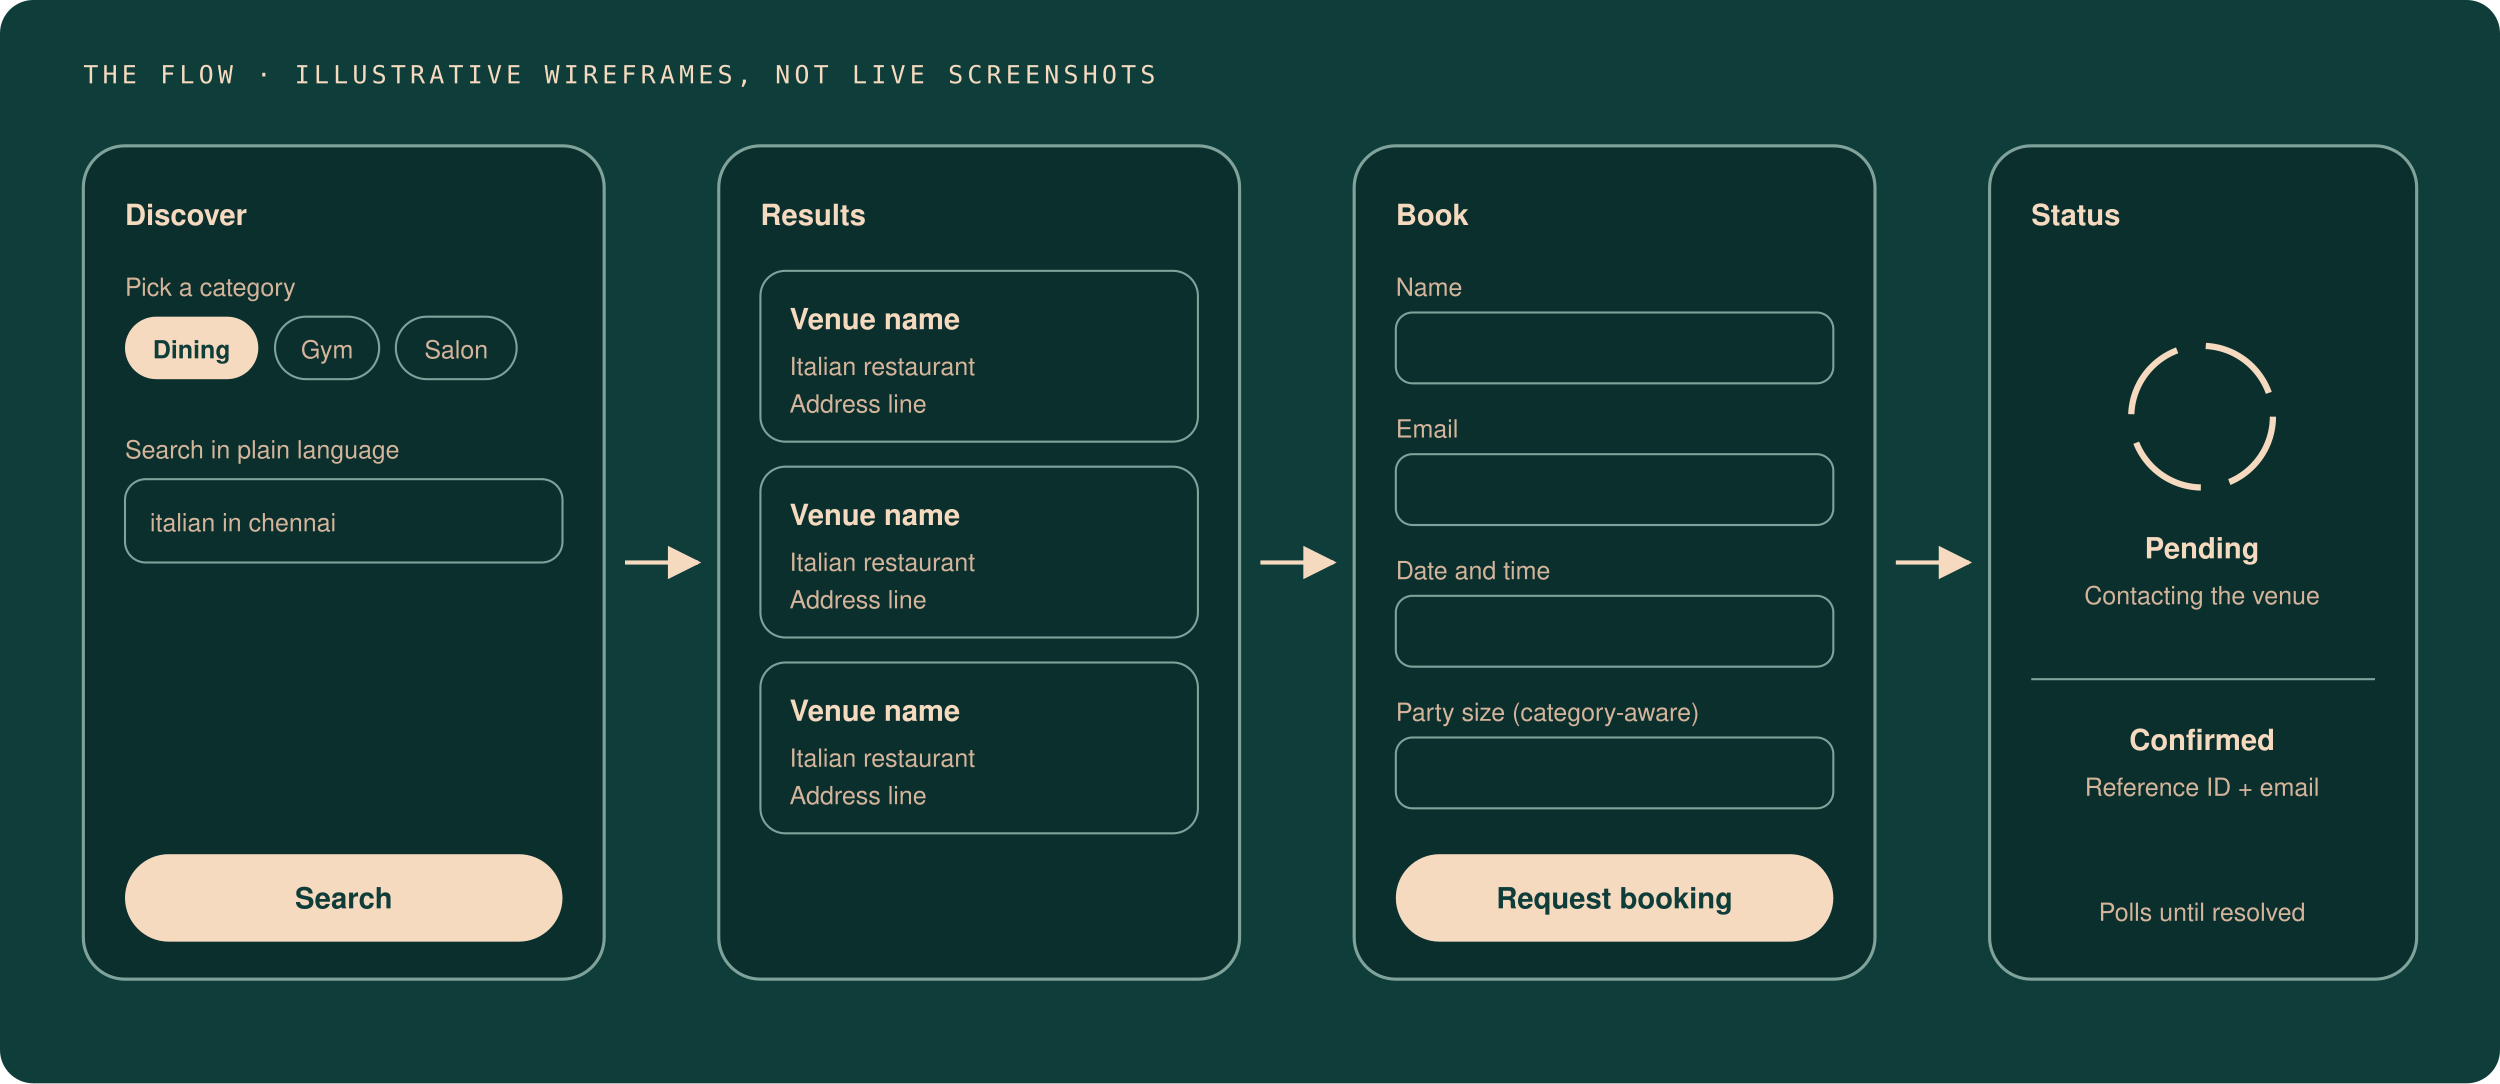
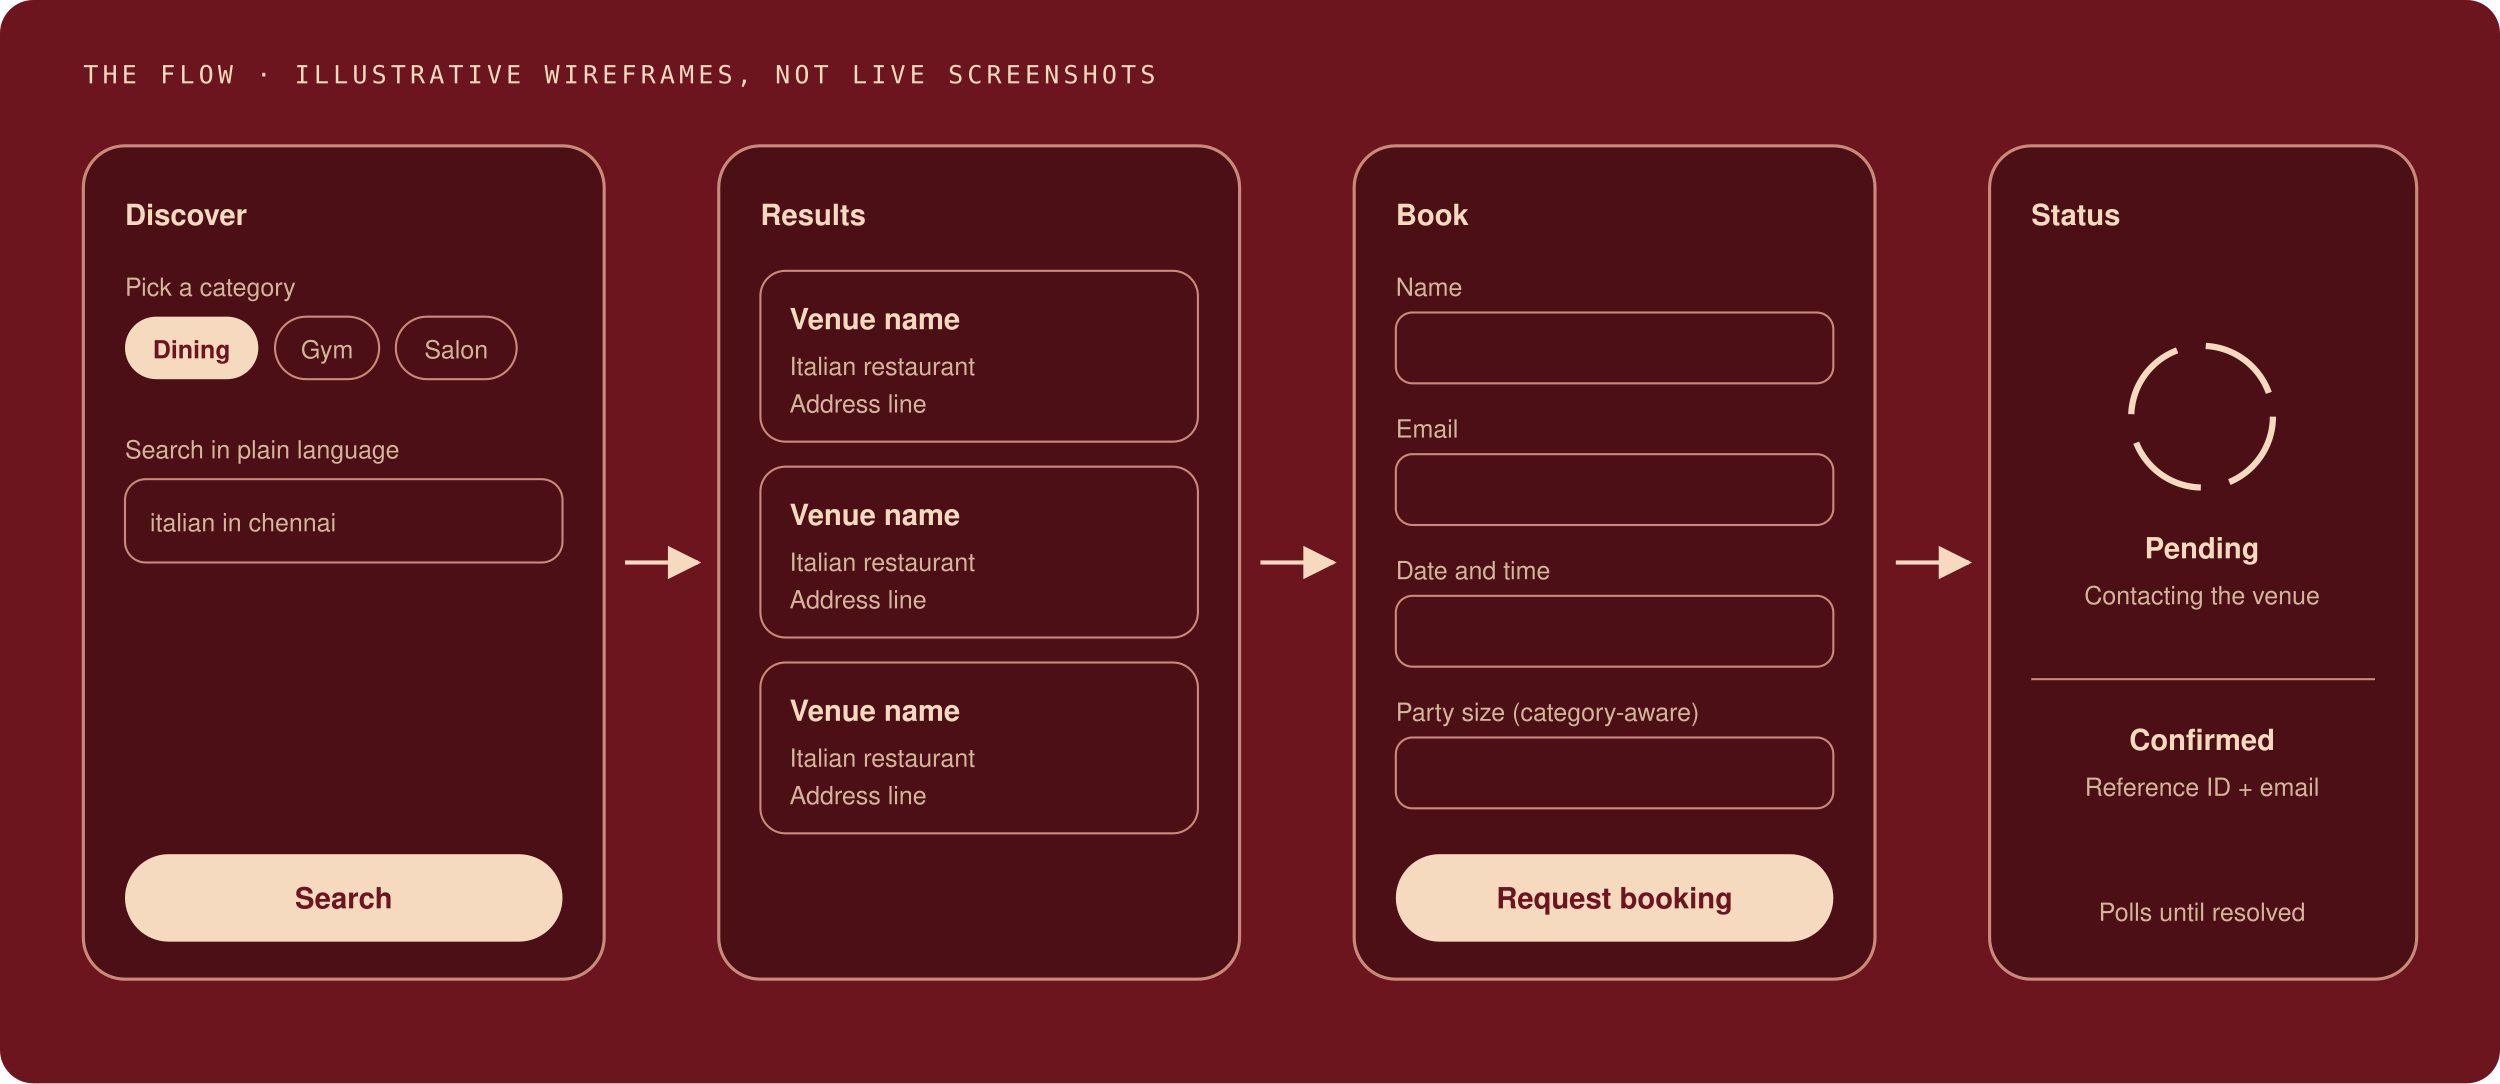
<svg xmlns="http://www.w3.org/2000/svg" viewBox="0 0 1200 520" width="1200" height="520" role="img" aria-label="Illustrative wireframes of the four screens">
  <defs>
    <marker id="a" viewBox="0 0 10 10" refX="9" refY="5" markerWidth="8" markerHeight="8" orient="auto">
      <path d="M0 0L10 5L0 10z" fill="#F5DABF" />
    </marker>
    <style>
      .f{font-family:'Segoe UI',Helvetica,Arial,sans-serif}
      .t{fill:#F5DABF;font-size:14px;font-weight:600}
      .s{fill:#d4b49b;font-size:12px}
      .n{font-family:'SF Mono',Menlo,Consolas,monospace;fill:#F5DABF;font-size:12px;letter-spacing:2px}
-       .ph{fill:#0b2f2d;stroke:#7fa39a;stroke-width:1.5}
-       .in{fill:#0b2f2d;stroke:#7fa39a}
-       .card{fill:#0b2f2d;stroke:#7fa39a}
+       .ph{fill:#4d0f16;stroke:#c98a7a;stroke-width:1.5}
+       .in{fill:#4d0f16;stroke:#c98a7a}
+       .card{fill:#4d0f16;stroke:#c98a7a}
      .ar{stroke:#F5DABF;stroke-width:2;fill:none;marker-end:url(#a)}
    </style>
  </defs>
-   <rect width="1200" height="520" rx="16" fill="#0F3D3A" />
+   <rect width="1200" height="520" rx="16" fill="#6C151E" />
  <text x="40" y="40" class="n">THE FLOW · ILLUSTRATIVE WIREFRAMES, NOT LIVE SCREENSHOTS</text>
  <g transform="translate(40,70)">
    <rect width="250" height="400" rx="20" class="ph" />
    <text x="20" y="38" class="f t">Discover</text>
    <g class="f s">
      <text x="20" y="72">Pick a category</text>
    </g>
    <rect x="20" y="82" width="64" height="30" rx="15" fill="#F5DABF" />
-     <text x="52" y="102" text-anchor="middle" class="f" font-size="12" font-weight="700" fill="#0F3D3A">Dining</text>
+     <text x="52" y="102" text-anchor="middle" class="f" font-size="12" font-weight="700" fill="#6C151E">Dining</text>
    <rect x="92" y="82" width="50" height="30" rx="15" class="in" />
    <text x="117" y="102" text-anchor="middle" class="f s">Gym</text>
    <rect x="150" y="82" width="58" height="30" rx="15" class="in" />
    <text x="179" y="102" text-anchor="middle" class="f s">Salon</text>
    <text x="20" y="150" class="f s">Search in plain language</text>
    <rect x="20" y="160" width="210" height="40" rx="10" class="in" />
    <text x="32" y="185" class="f s">italian in chennai</text>
    <rect x="20" y="340" width="210" height="42" rx="21" fill="#F5DABF" />
-     <text x="125" y="366" text-anchor="middle" class="f" font-size="14" font-weight="700" fill="#0F3D3A">Search</text>
+     <text x="125" y="366" text-anchor="middle" class="f" font-size="14" font-weight="700" fill="#6C151E">Search</text>
  </g>
  <path d="M300 270H335" class="ar" />
  <g transform="translate(345,70)">
    <rect width="250" height="400" rx="20" class="ph" />
    <text x="20" y="38" class="f t">Results</text>
    <rect x="20" y="60" width="210" height="82" rx="12" class="card" />
    <text x="34" y="88" class="f t">Venue name</text>
    <text x="34" y="110" class="f s">Italian restaurant</text>
    <text x="34" y="128" class="f s">Address line</text>
    <rect x="20" y="154" width="210" height="82" rx="12" class="card" stroke="#F5DABF" />
    <text x="34" y="182" class="f t">Venue name</text>
    <text x="34" y="204" class="f s">Italian restaurant</text>
    <text x="34" y="222" class="f s">Address line</text>
    <rect x="20" y="248" width="210" height="82" rx="12" class="card" />
    <text x="34" y="276" class="f t">Venue name</text>
    <text x="34" y="298" class="f s">Italian restaurant</text>
    <text x="34" y="316" class="f s">Address line</text>
  </g>
  <path d="M605 270H640" class="ar" />
  <g transform="translate(650,70)">
    <rect width="250" height="400" rx="20" class="ph" />
    <text x="20" y="38" class="f t">Book</text>
    <text x="20" y="72" class="f s">Name</text>
    <rect x="20" y="80" width="210" height="34" rx="8" class="in" />
    <text x="20" y="140" class="f s">Email</text>
    <rect x="20" y="148" width="210" height="34" rx="8" class="in" />
    <text x="20" y="208" class="f s">Date and time</text>
    <rect x="20" y="216" width="210" height="34" rx="8" class="in" />
    <text x="20" y="276" class="f s">Party size (category-aware)</text>
    <rect x="20" y="284" width="210" height="34" rx="8" class="in" />
    <rect x="20" y="340" width="210" height="42" rx="21" fill="#F5DABF" />
-     <text x="125" y="366" text-anchor="middle" class="f" font-size="14" font-weight="700" fill="#0F3D3A">Request booking</text>
+     <text x="125" y="366" text-anchor="middle" class="f" font-size="14" font-weight="700" fill="#6C151E">Request booking</text>
  </g>
  <path d="M910 270H945" class="ar" />
  <g transform="translate(955,70)">
    <rect width="205" height="400" rx="20" class="ph" />
    <text x="20" y="38" class="f t">Status</text>
    <circle cx="102" cy="130" r="34" fill="none" stroke="#F5DABF" stroke-width="3" stroke-dasharray="40 14" />
    <text x="102" y="198" text-anchor="middle" class="f t">Pending</text>
    <text x="102" y="220" text-anchor="middle" class="f s">Contacting the venue</text>
-     <line x1="20" y1="256" x2="185" y2="256" stroke="#7fa39a" />
+     <line x1="20" y1="256" x2="185" y2="256" stroke="#c98a7a" />
    <text x="102" y="290" text-anchor="middle" class="f t">Confirmed</text>
    <text x="102" y="312" text-anchor="middle" class="f s">Reference ID + email</text>
    <text x="102" y="372" text-anchor="middle" class="f s">Polls until resolved</text>
  </g>
</svg>
